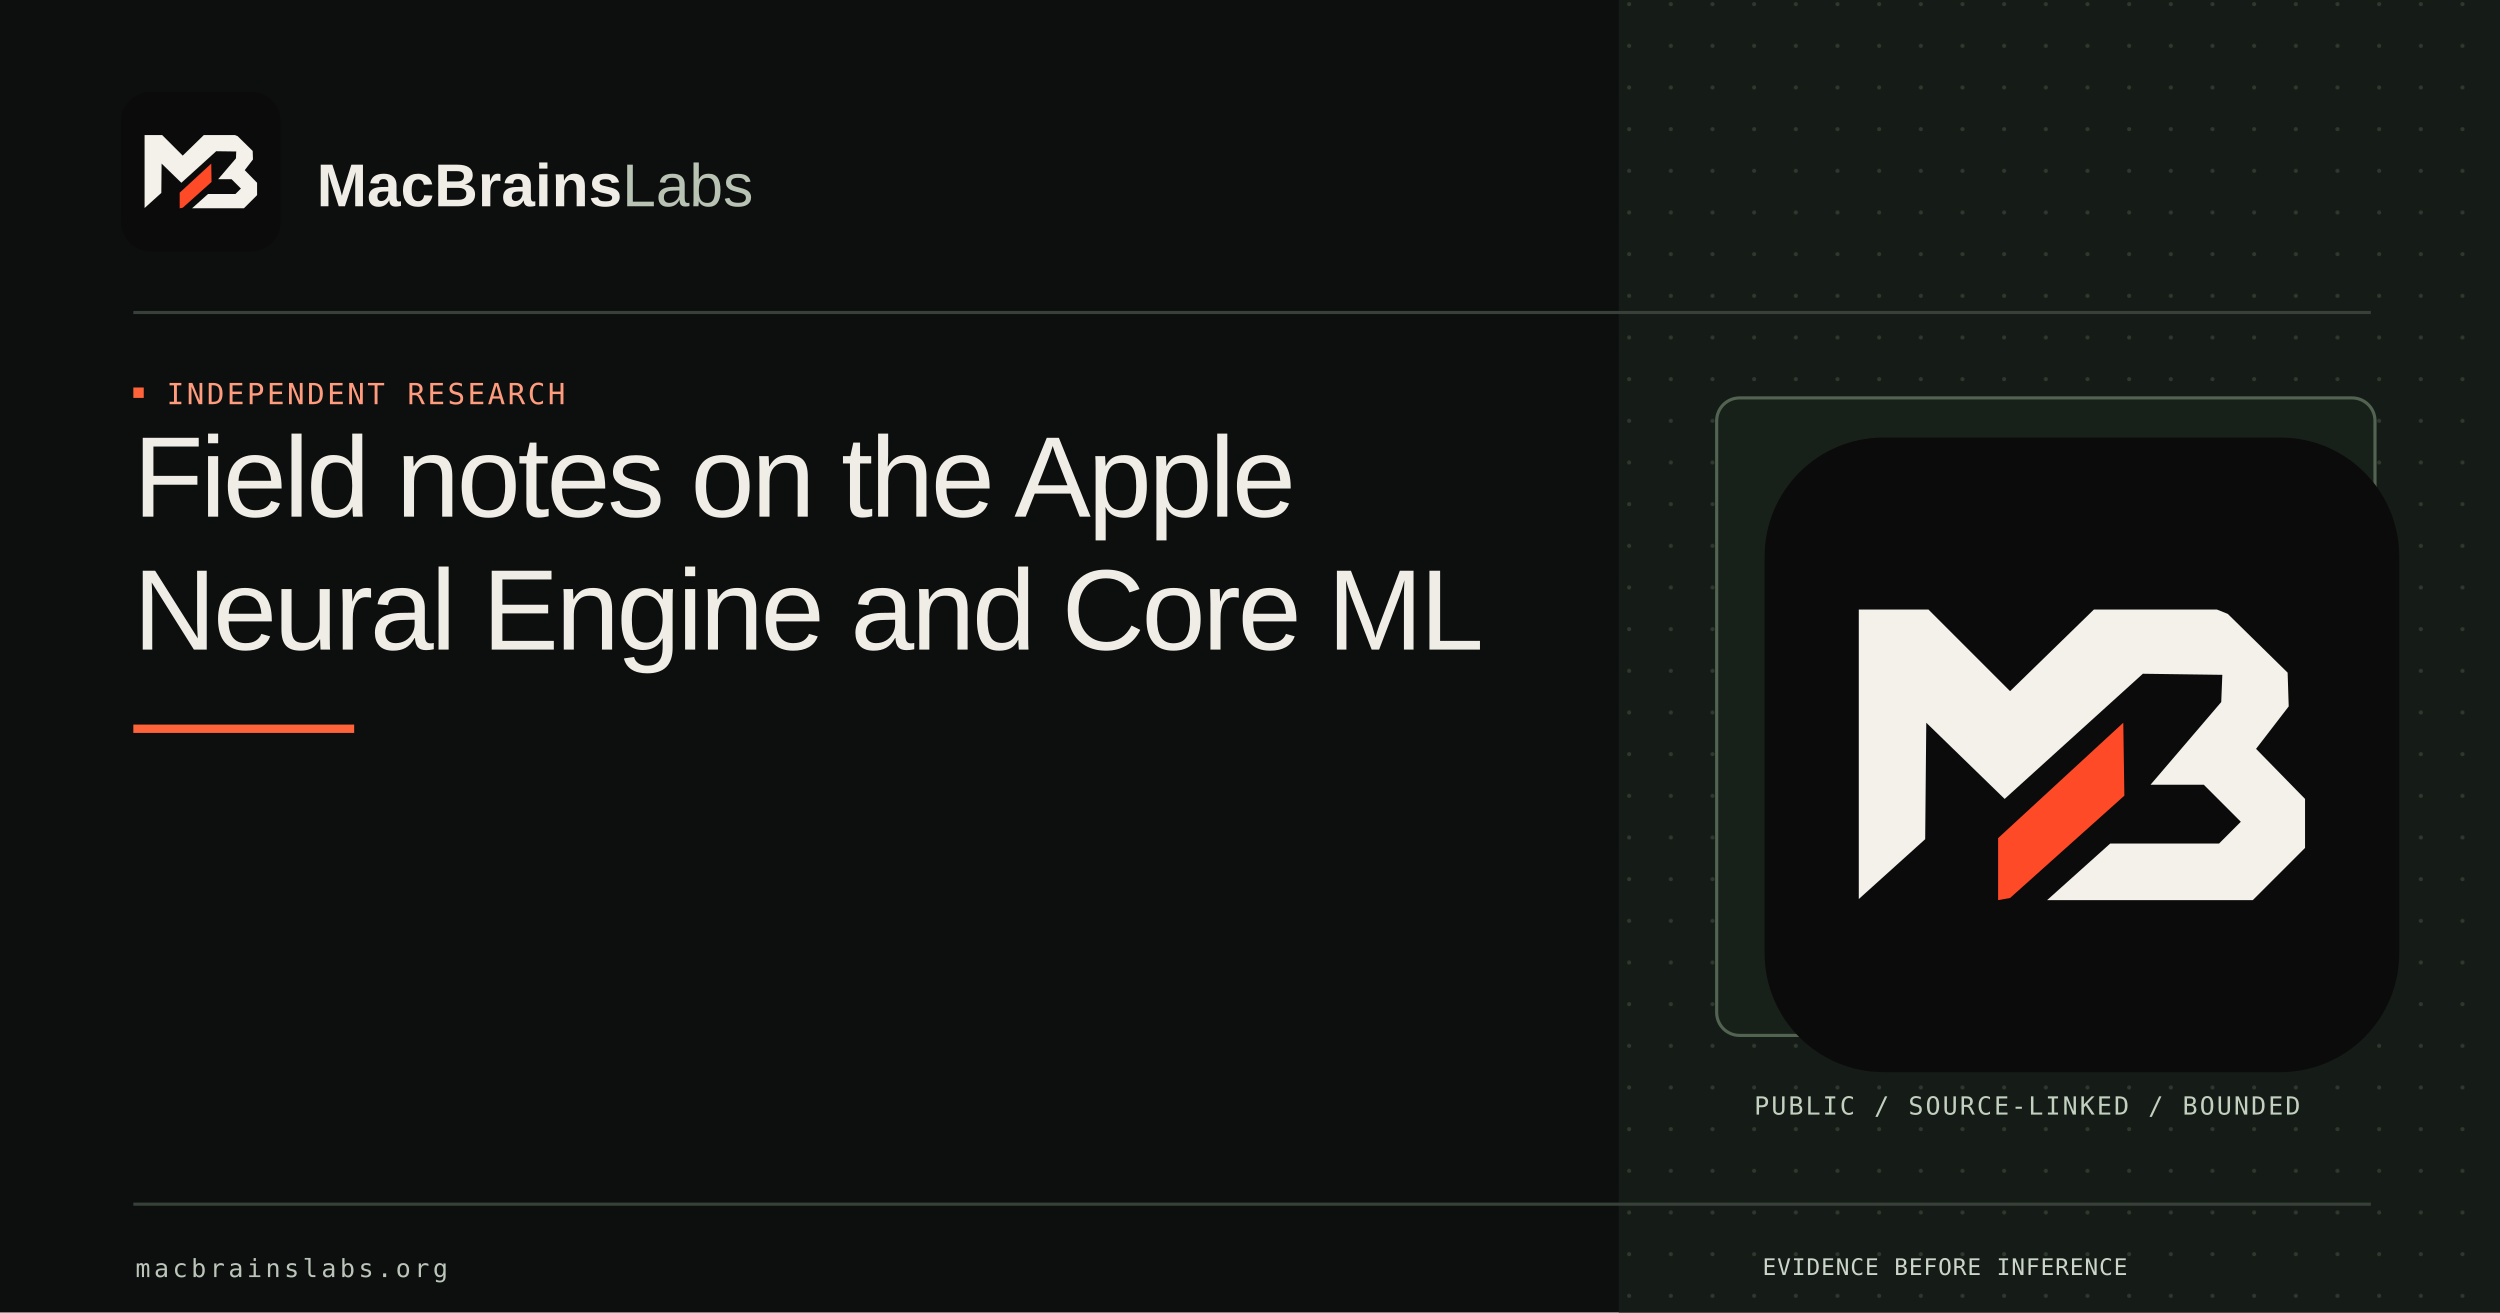
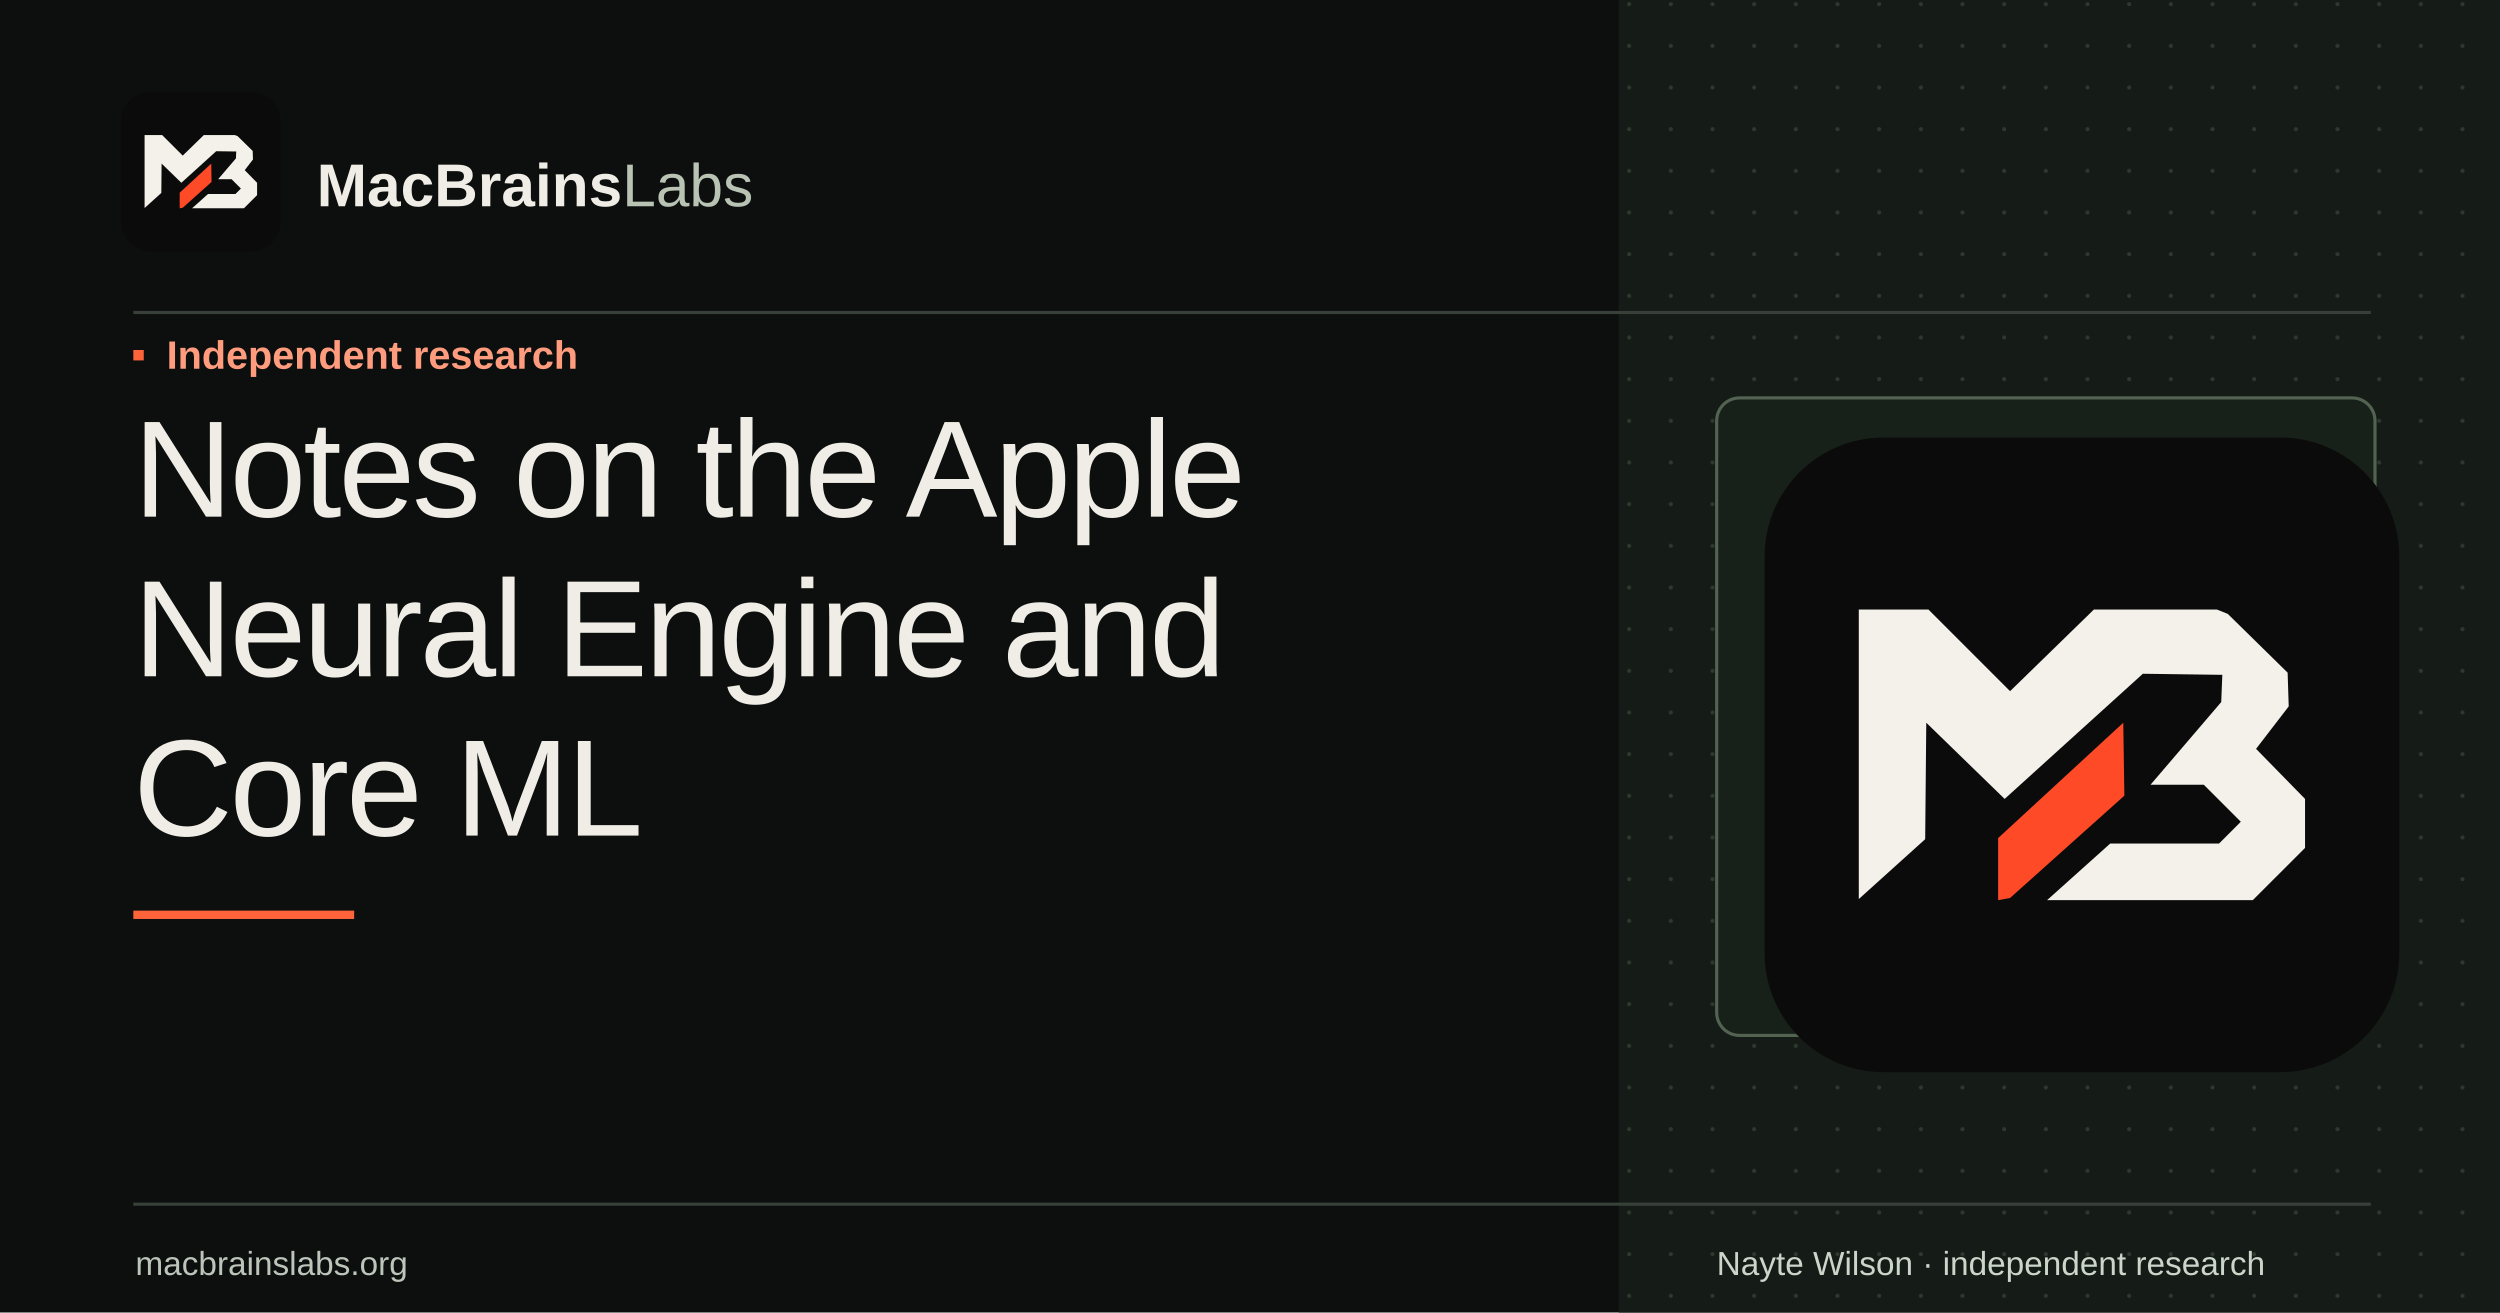
<svg xmlns="http://www.w3.org/2000/svg" width="1200" height="630" viewBox="0 0 1200 630">
  <defs>
    <pattern id="dots" width="20" height="20" patternUnits="userSpaceOnUse">
      <circle cx="2" cy="2" r="1" fill="#4c5a4b" opacity=".46" />
    </pattern>
  </defs>
  <rect width="1200" height="630" fill="#0d0f0f" />
  <rect x="777" y="0" width="423" height="630" fill="#151b16" />
  <rect x="777" y="0" width="423" height="630" fill="url(#dots)" />
  <path d="M64 150H1138 M64 578H1138" stroke="#384139" stroke-width="1.5" />
  <g transform="translate(58 44) scale(.15)">
    <rect width="512" height="512" rx="96" fill="#0B0B0B" />
    <g transform="translate(76 138.7805) scale(0.8780488)">
      <path fill="#F3F1EA" d="M0,0 L0,266 L61,211 L62,104 L134,174 L261,59 L334,60 L333,85 L268,161 L317,161 L351,195 L331,215 L231,215 L173,267 L362,267 L410,219 L410,174 L365,128 L395,89 L394,58 L339,4 L329,0 L216,0 L139,75 L64,0 Z" />
      <path fill="#FF4A27" d="M243,104 L128,210 L128,267 L139,265 L244,171 Z" />
    </g>
  </g>
  <text x="152" y="99" font-family="Arial,Helvetica,sans-serif" font-size="29" font-weight="650" fill="#efede5">MacBrains<tspan font-weight="400" fill="#b8c3b4"> Labs</tspan>
  </text>
-   <rect x="64" y="186" width="5" height="5" fill="#ff633a" />
-   <text x="80" y="194" font-family="monospace" font-size="14" letter-spacing="1.2" fill="#ff9c7d">INDEPENDENT RESEARCH</text>
-   <text x="64" y="248.0" font-family="Arial,Helvetica,sans-serif" font-size="55" font-weight="500" letter-spacing="-1.4" fill="#efede5">Field notes on the Apple</text>
-   <text x="64" y="311.8" font-family="Arial,Helvetica,sans-serif" font-size="55" font-weight="500" letter-spacing="-1.4" fill="#efede5">Neural Engine and Core ML</text>
-   <path d="M64 349.8 H170" stroke="#ff633a" stroke-width="4" />
+   <rect x="64" y="168" width="5" height="5" fill="#ff633a" />
+   <text x="80" y="177" font-family="Arial,Helvetica,sans-serif" font-size="19" font-weight="600" fill="#ff9c7d">Independent research</text>
+   <text x="64" y="248.0" font-family="Arial,Helvetica,sans-serif" font-size="66" font-weight="500" letter-spacing="-1.4" fill="#efede5">Notes on the Apple</text>
+   <text x="64" y="324.6" font-family="Arial,Helvetica,sans-serif" font-size="66" font-weight="500" letter-spacing="-1.4" fill="#efede5">Neural Engine and</text>
+   <text x="64" y="401.1" font-family="Arial,Helvetica,sans-serif" font-size="66" font-weight="500" letter-spacing="-1.4" fill="#efede5">Core ML</text>
+   <path d="M64 439.1 H170" stroke="#ff633a" stroke-width="4" />
  <rect x="824" y="191" width="316" height="306" fill="#182119" rx="11" stroke="#536352" stroke-width="1.5" />
  <g transform="translate(847 210) scale(.595)">
    <rect width="512" height="512" rx="96" fill="#0B0B0B" />
    <g transform="translate(76 138.7805) scale(0.8780488)">
      <path fill="#F3F1EA" d="M0,0 L0,266 L61,211 L62,104 L134,174 L261,59 L334,60 L333,85 L268,161 L317,161 L351,195 L331,215 L231,215 L173,267 L362,267 L410,219 L410,174 L365,128 L395,89 L394,58 L339,4 L329,0 L216,0 L139,75 L64,0 Z" />
      <path fill="#FF4A27" d="M243,104 L128,210 L128,267 L139,265 L244,171 Z" />
    </g>
  </g>
-   <text x="842" y="535" font-family="monospace" font-size="12" letter-spacing="1" fill="#c3d0bf">PUBLIC / SOURCE-LINKED / BOUNDED</text>
-   <text x="65" y="613" font-family="monospace" font-size="12" letter-spacing="1.7" fill="#bcc5b9">macbrainslabs.org</text>
-   <text x="846" y="612" font-family="monospace" font-size="11" letter-spacing=".4" fill="#cbd5c9">EVIDENCE BEFORE INFERENCE</text>
+   <text x="65" y="612" font-family="Arial,Helvetica,sans-serif" font-size="16" fill="#bcc5b9">macbrainslabs.org</text>
+   <text x="824" y="612" font-family="Arial,Helvetica,sans-serif" font-size="16" fill="#cbd5c9">Nayte Wilson · independent research</text>
</svg>
